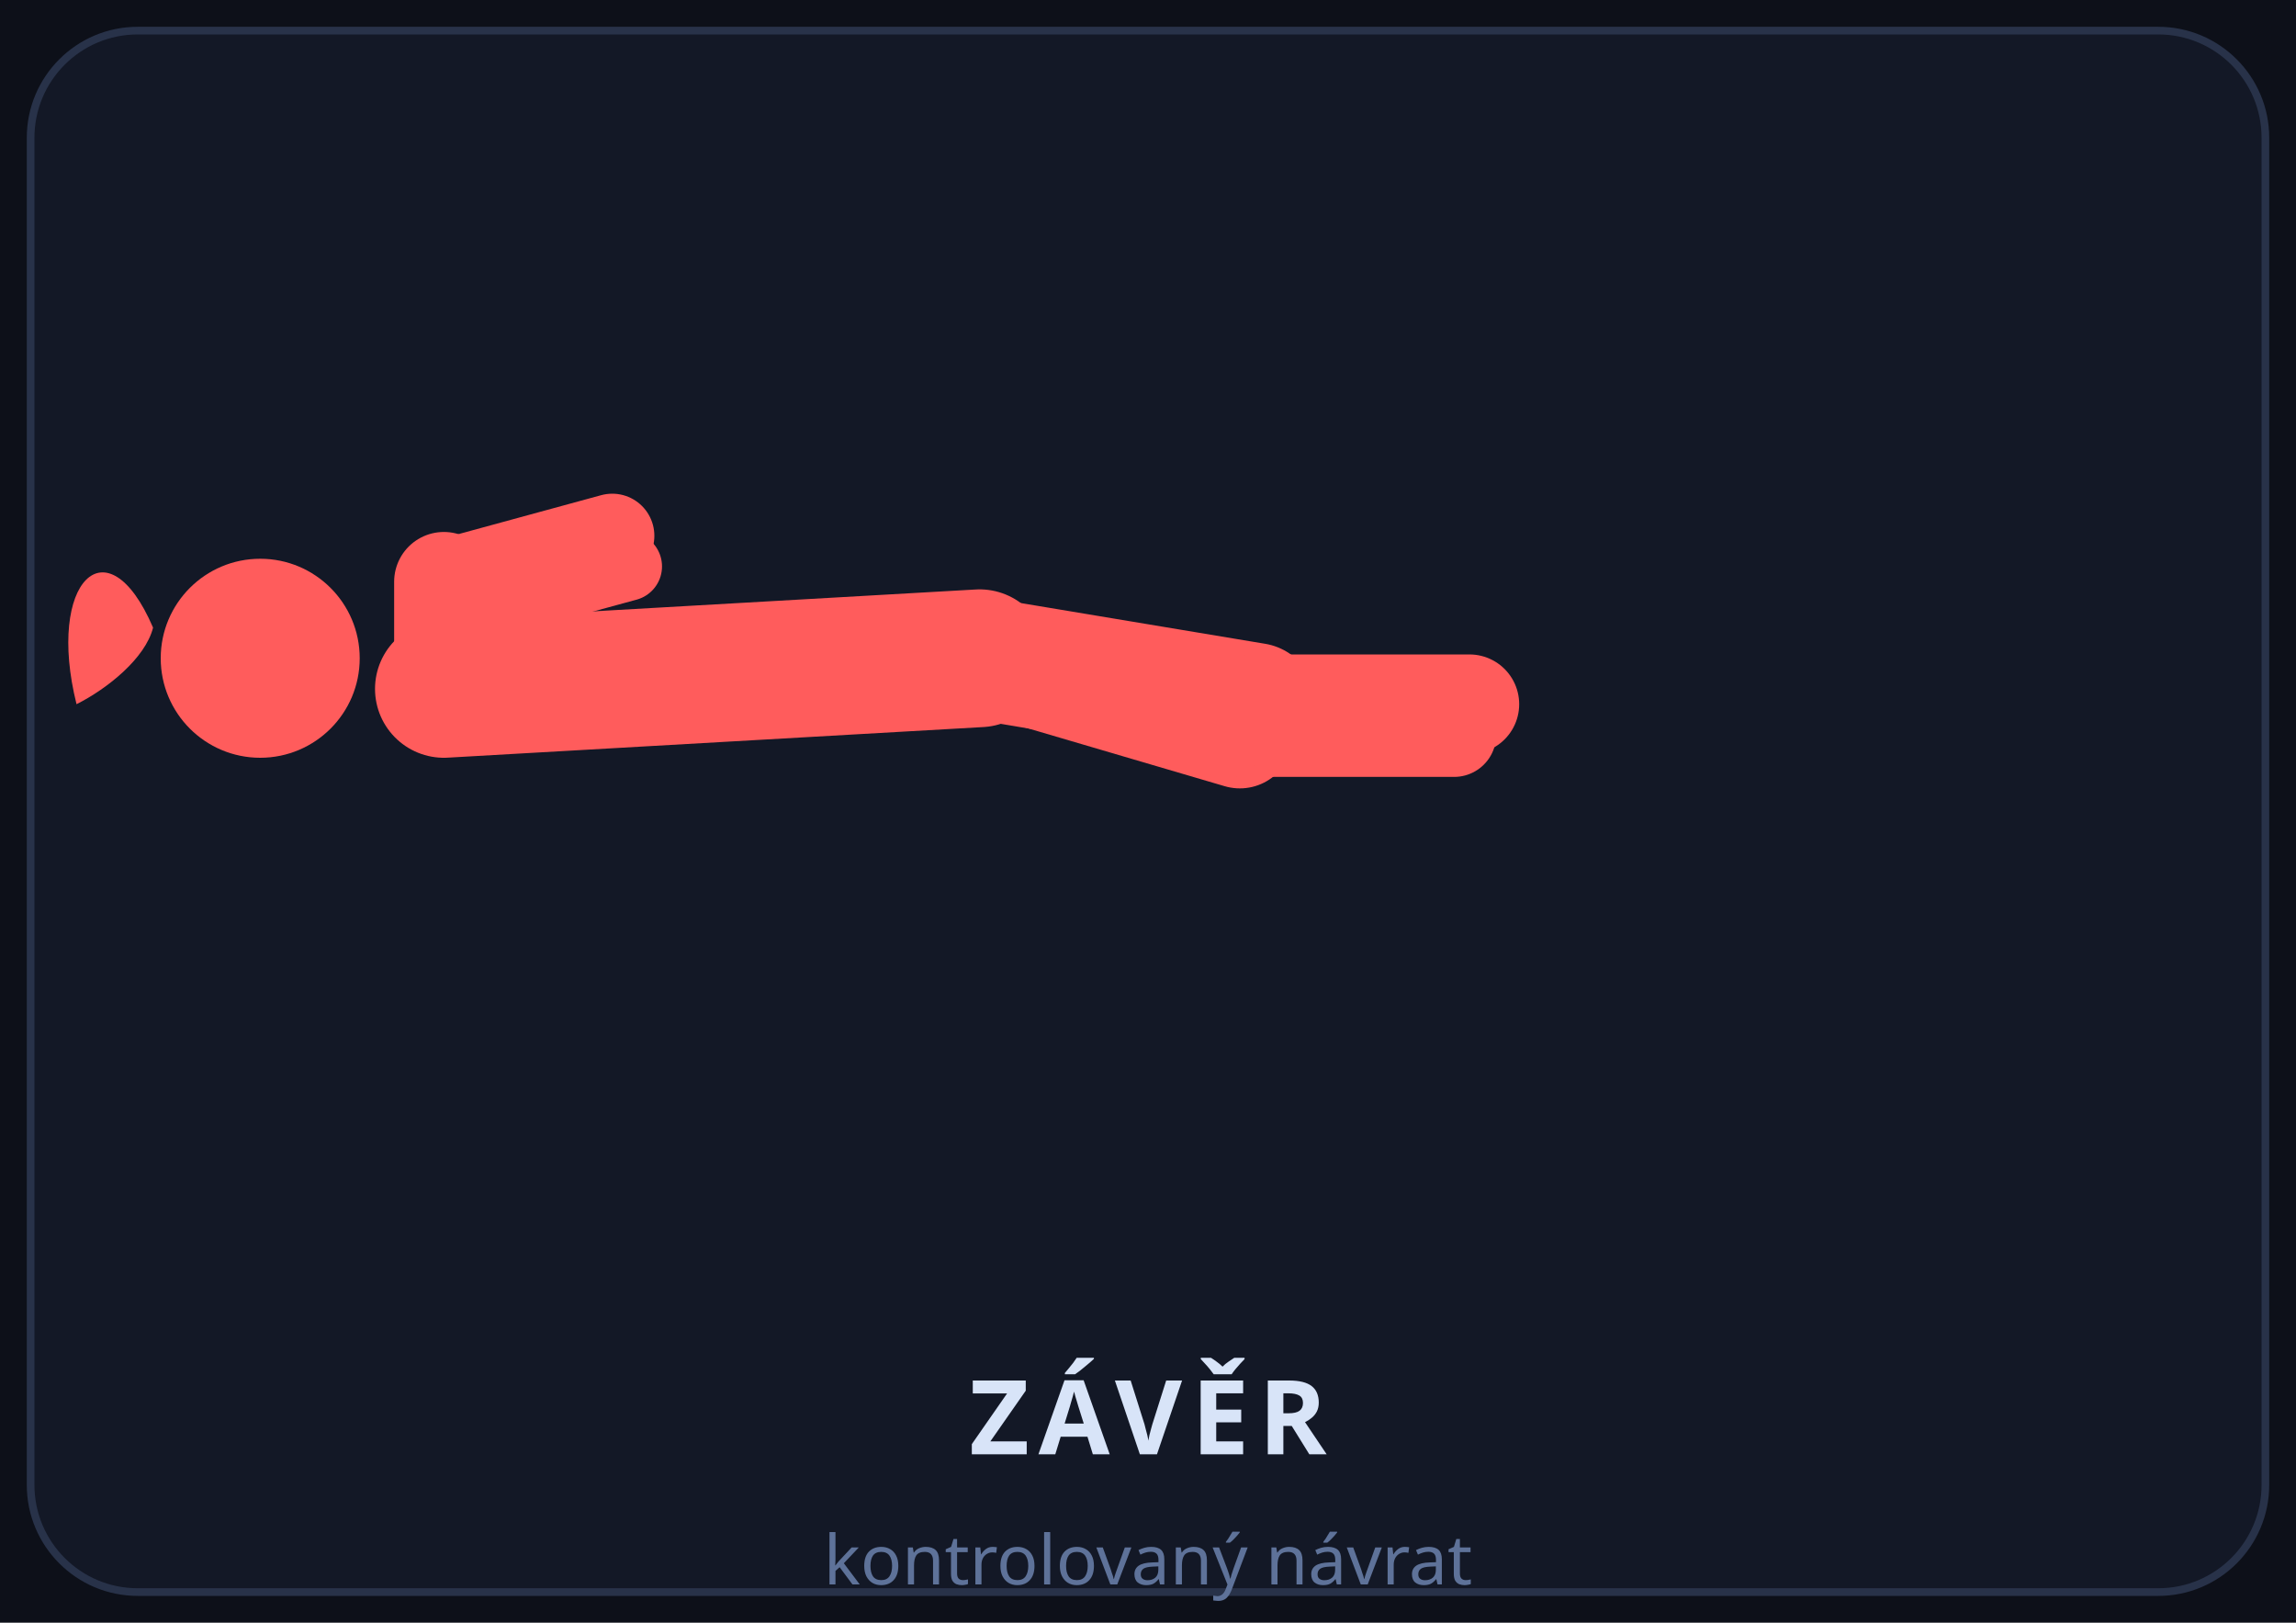
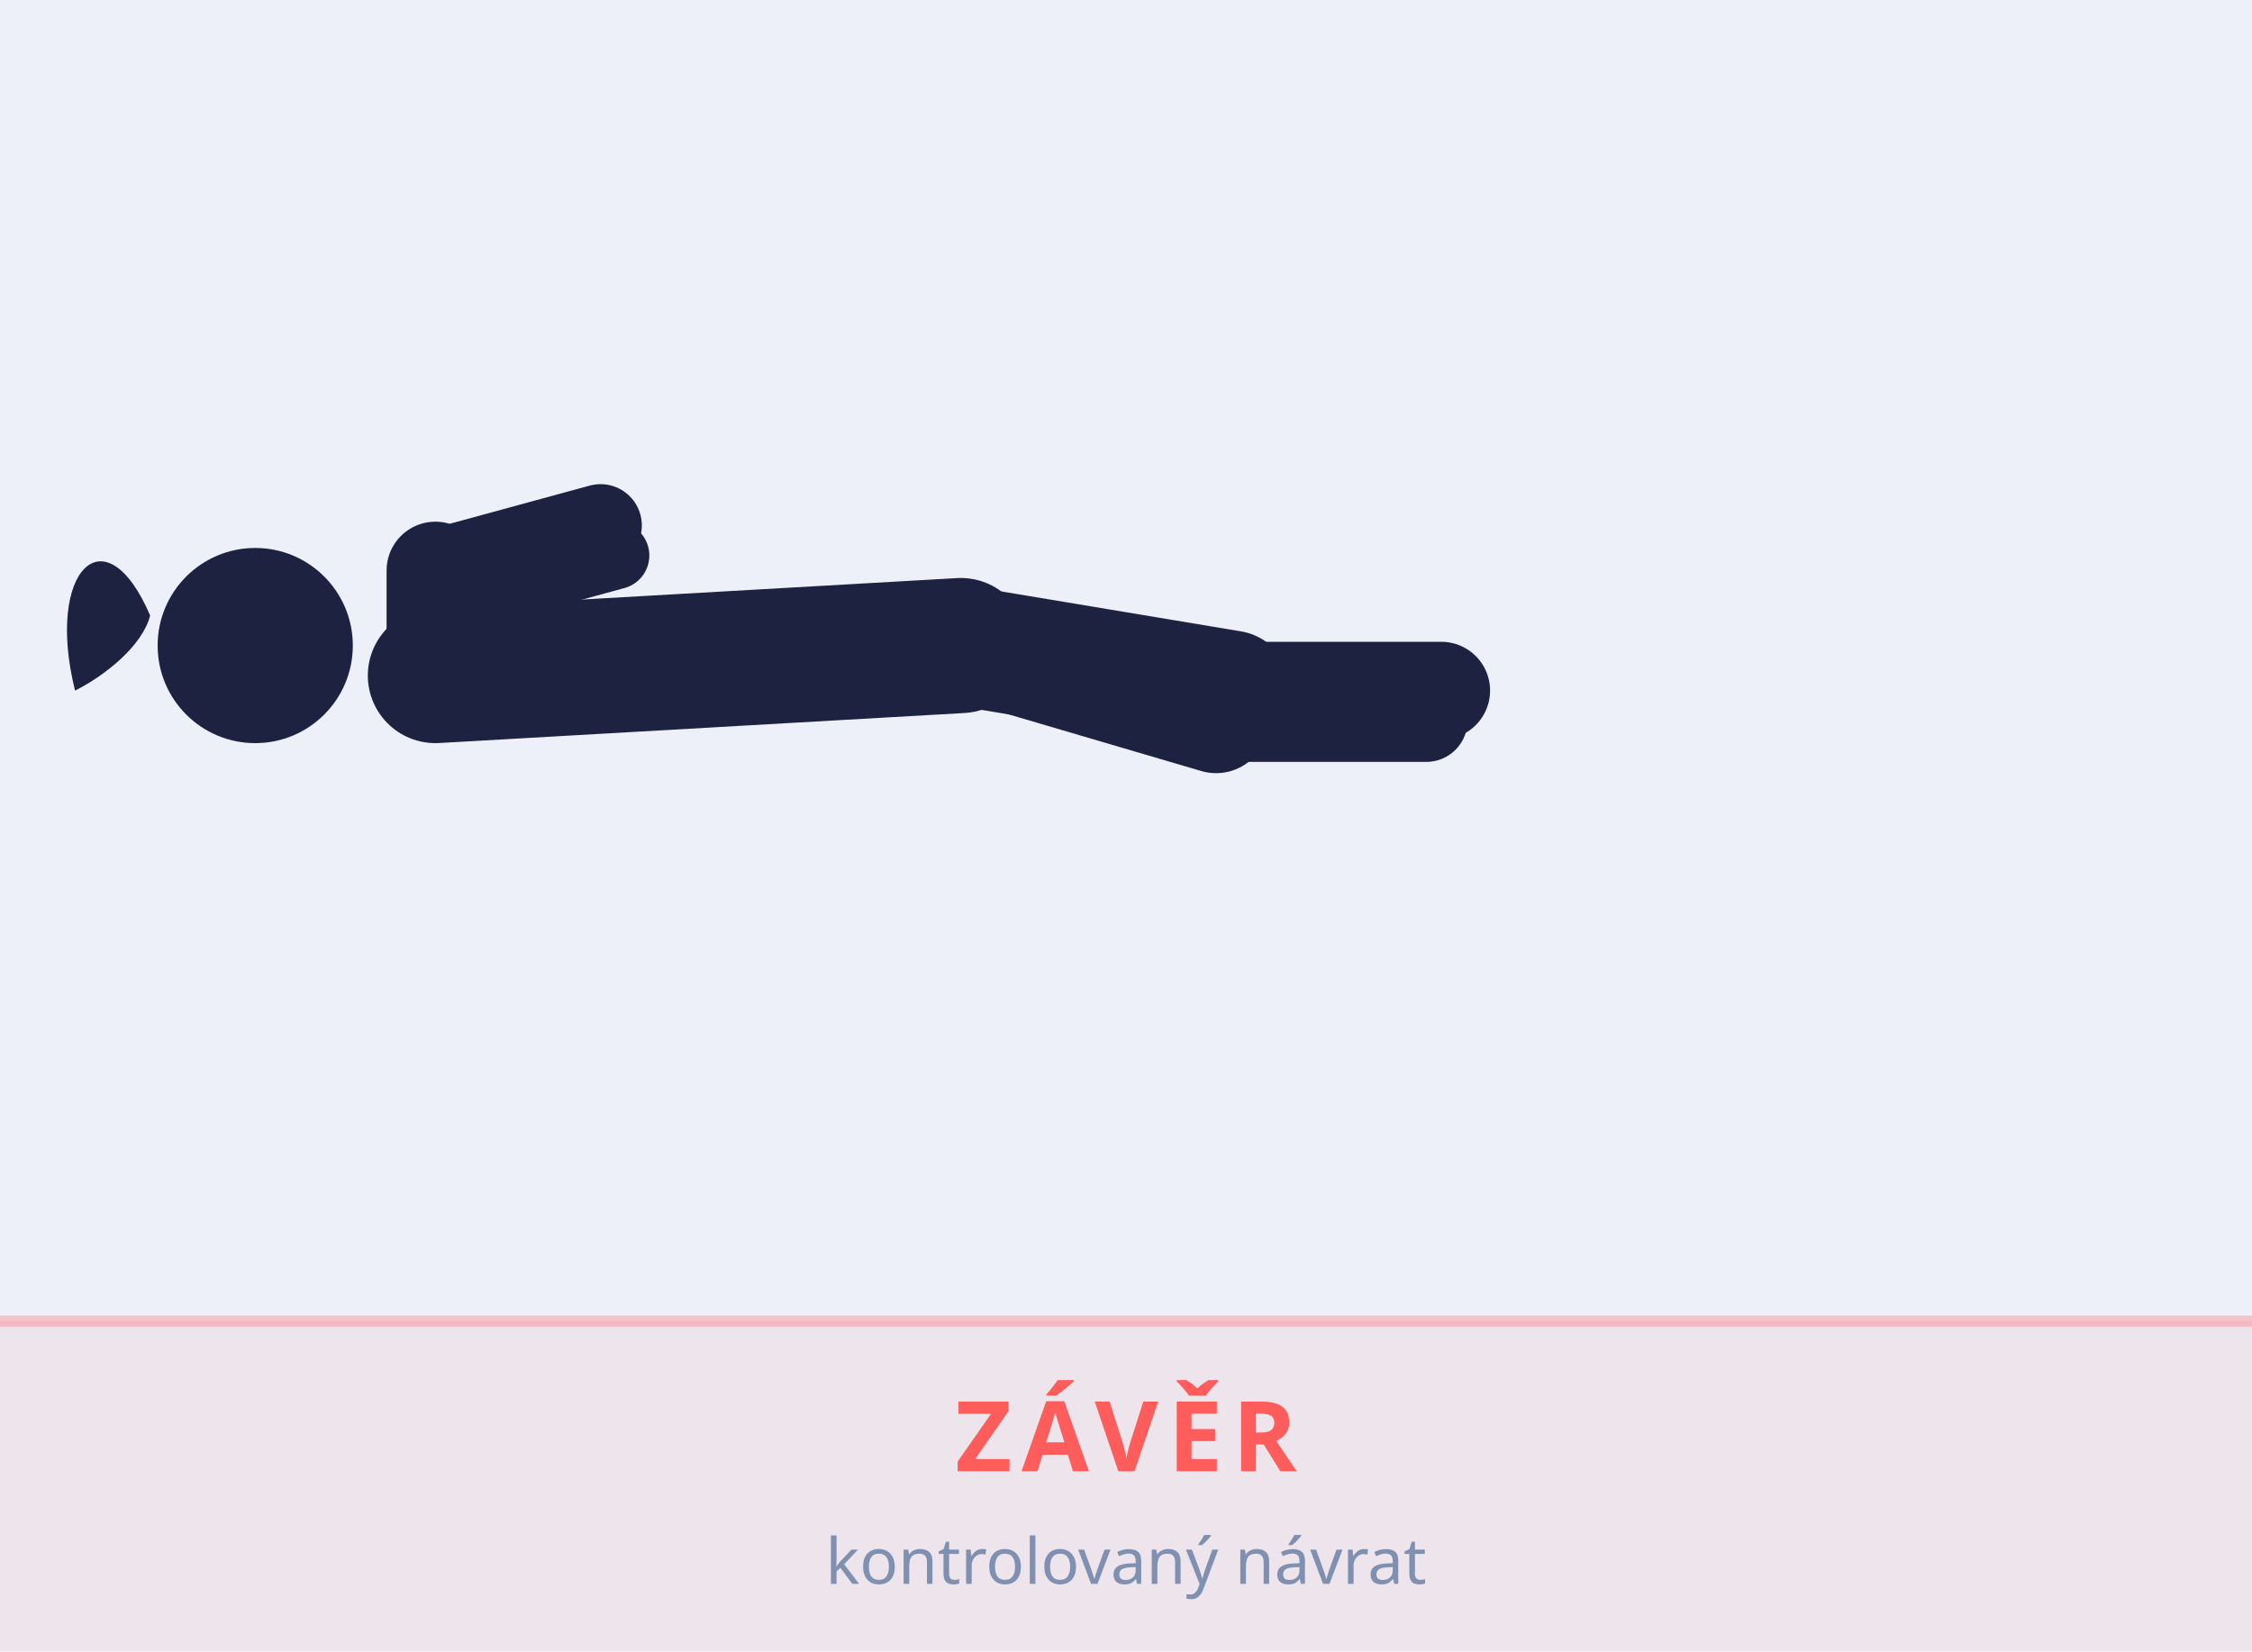
- <svg xmlns="http://www.w3.org/2000/svg" viewBox="0 0 300 212" fill="none" aria-hidden="true">
-   <rect width="300" height="212" fill="#0d1019" />
-   <rect x="4" y="4" width="292" height="204" rx="14" fill="#131826" stroke="#283249" stroke-width="1" />
-   <line x1="58" y1="90" x2="60" y2="80" stroke="#ff5c5c" stroke-width="11" stroke-linecap="round" stroke-linejoin="round" />
-   <line x1="60" y1="80" x2="82" y2="74" stroke="#ff5c5c" stroke-width="9" stroke-linecap="round" stroke-linejoin="round" />
-   <line x1="128" y1="86" x2="162" y2="96" stroke="#ff5c5c" stroke-width="14" stroke-linecap="round" stroke-linejoin="round" />
-   <line x1="162" y1="96" x2="190" y2="96" stroke="#ff5c5c" stroke-width="11" stroke-linecap="round" stroke-linejoin="round" />
-   <line x1="58" y1="90" x2="128" y2="86" stroke="#ff5c5c" stroke-width="18" stroke-linecap="round" stroke-linejoin="round" />
-   <line x1="128" y1="86" x2="164" y2="92" stroke="#ff5c5c" stroke-width="16" stroke-linecap="round" stroke-linejoin="round" />
-   <line x1="164" y1="92" x2="192" y2="92" stroke="#ff5c5c" stroke-width="13" stroke-linecap="round" stroke-linejoin="round" />
-   <line x1="58" y1="90" x2="58" y2="76" stroke="#ff5c5c" stroke-width="13" stroke-linecap="round" stroke-linejoin="round" />
-   <line x1="58" y1="76" x2="80" y2="70" stroke="#ff5c5c" stroke-width="11" stroke-linecap="round" stroke-linejoin="round" />
-   <path d="M20 82 C14 68 6 76 10 92 C14 90 19 86 20 82Z" fill="#ff5c5c" />
-   <circle cx="34" cy="86" r="13" fill="#ff5c5c" />
-   <text x="150" y="190" text-anchor="middle" fill="#d8e4f8" font-family="'Segoe UI',system-ui,sans-serif" font-size="13.5" font-weight="700" letter-spacing="0.09em">ZÁVĚR</text>
-   <text x="150" y="207" text-anchor="middle" fill="#5e7299" font-family="'Segoe UI',system-ui,sans-serif" font-size="9" font-weight="400">kontrolovaný návrat</text>
+ <svg xmlns="http://www.w3.org/2000/svg" viewBox="0 0 300 220" fill="none" aria-hidden="true">
+   <rect width="300" height="220" fill="#edf0f8" />
+   <rect x="0" y="176" width="300" height="44" fill="#ff5c5c" opacity="0.08" />
+   <line x1="0" y1="176" x2="300" y2="176" stroke="#ff5c5c" stroke-width="1.5" opacity="0.3" />
+   <line x1="58" y1="90" x2="60" y2="80" stroke="#1c2240" stroke-width="11" stroke-linecap="round" stroke-linejoin="round" />
+   <line x1="60" y1="80" x2="82" y2="74" stroke="#1c2240" stroke-width="9" stroke-linecap="round" stroke-linejoin="round" />
+   <line x1="128" y1="86" x2="162" y2="96" stroke="#1c2240" stroke-width="14" stroke-linecap="round" stroke-linejoin="round" />
+   <line x1="162" y1="96" x2="190" y2="96" stroke="#1c2240" stroke-width="11" stroke-linecap="round" stroke-linejoin="round" />
+   <line x1="58" y1="90" x2="128" y2="86" stroke="#1c2240" stroke-width="18" stroke-linecap="round" stroke-linejoin="round" />
+   <line x1="128" y1="86" x2="164" y2="92" stroke="#1c2240" stroke-width="16" stroke-linecap="round" stroke-linejoin="round" />
+   <line x1="164" y1="92" x2="192" y2="92" stroke="#1c2240" stroke-width="13" stroke-linecap="round" stroke-linejoin="round" />
+   <line x1="58" y1="90" x2="58" y2="76" stroke="#1c2240" stroke-width="13" stroke-linecap="round" stroke-linejoin="round" />
+   <line x1="58" y1="76" x2="80" y2="70" stroke="#1c2240" stroke-width="11" stroke-linecap="round" stroke-linejoin="round" />
+   <path d="M20 82 C14 68 6 76 10 92 C14 90 19 86 20 82Z" fill="#1c2240" />
+   <circle cx="34" cy="86" r="13" fill="#1c2240" />
+   <text x="150" y="196" text-anchor="middle" fill="#ff5c5c" font-family="'Segoe UI',system-ui,sans-serif" font-size="13" font-weight="700" letter-spacing="0.1em">ZÁVĚR</text>
+   <text x="150" y="211" text-anchor="middle" fill="#8090b0" font-family="'Segoe UI',system-ui,sans-serif" font-size="8.5" font-weight="400">kontrolovaný návrat</text>
</svg>
